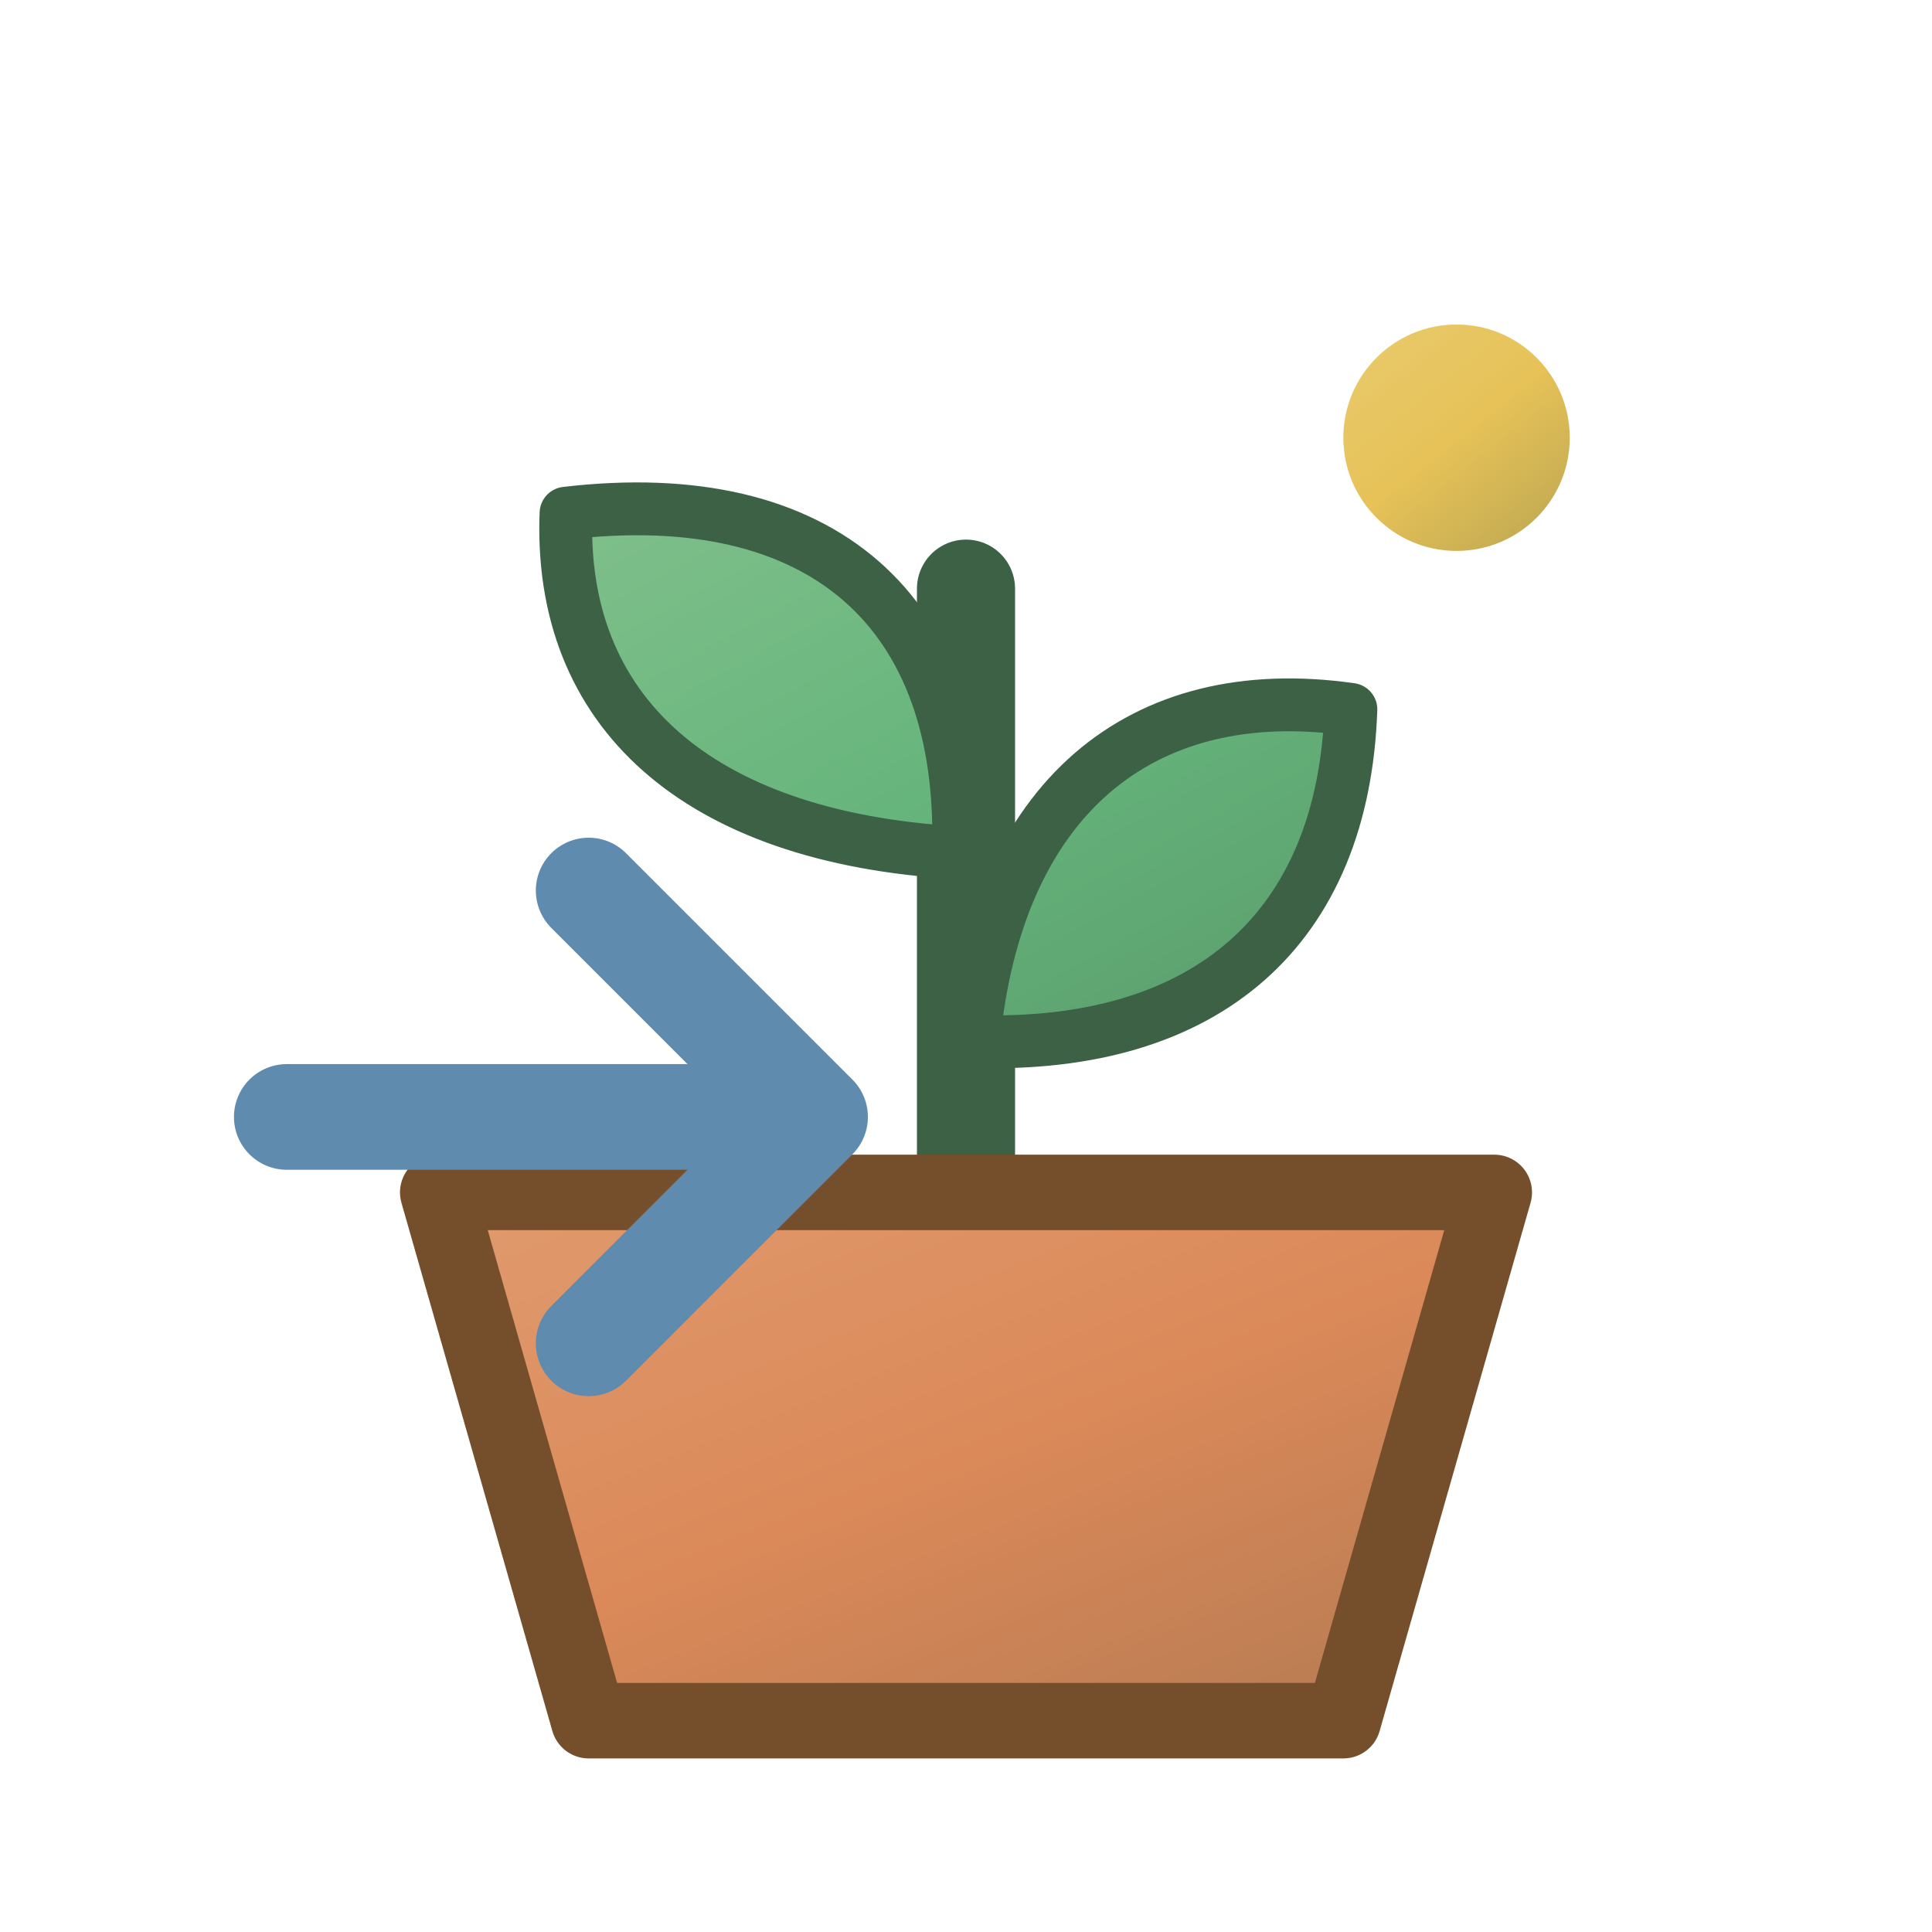
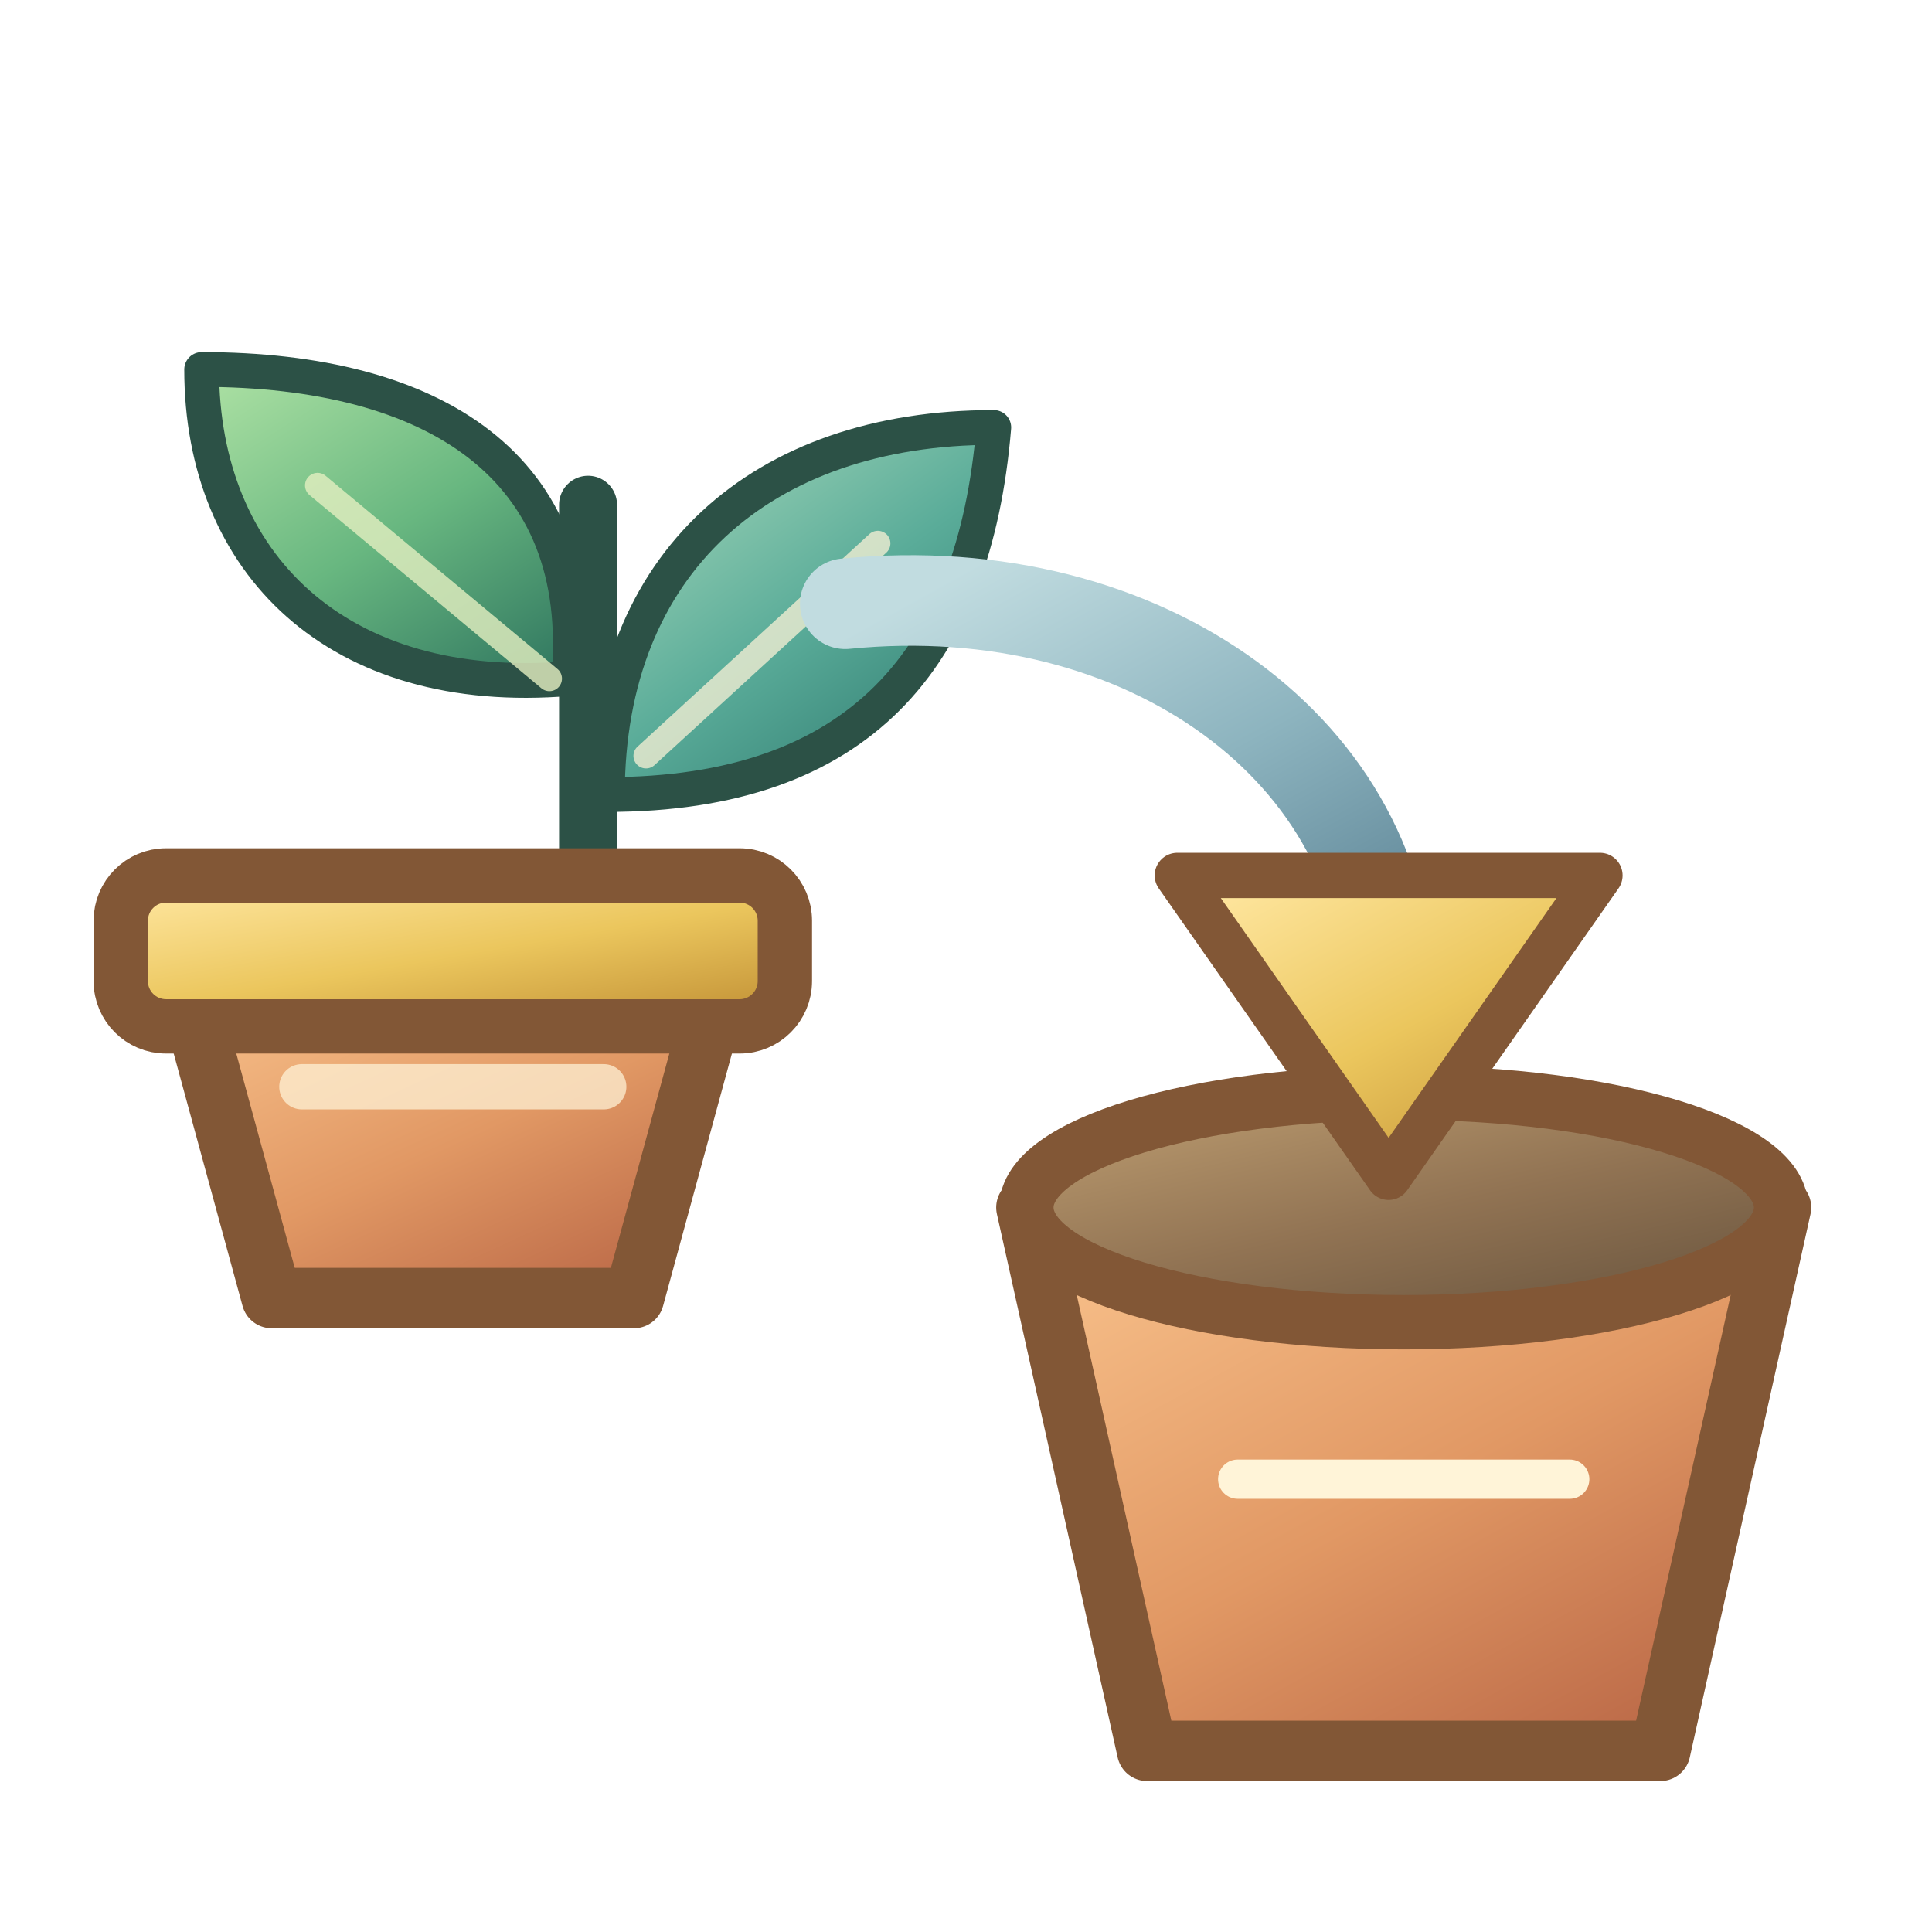
- <svg xmlns="http://www.w3.org/2000/svg" viewBox="0 0 64 64" role="img" aria-labelledby="ui-repot-title" data-ui-icon="repot" focusable="false">
+ <svg xmlns="http://www.w3.org/2000/svg" width="64" height="64" viewBox="0 0 64 64" role="img" aria-labelledby="ui-repot-title" aria-describedby="ui-repot-description" data-ui-icon="repot" focusable="false">
  <defs>
-     <linearGradient id="ui-repot-material-0" x1="0" y1="0" x2="0.8" y2="1">
-       <stop stop-color="#80bf8b" />
-       <stop offset="0.55" stop-color="#66b57c" />
-       <stop offset="1" stop-color="#5ca06f" />
+     <linearGradient id="ui-repot-leaf" x1="12%" y1="0%" x2="88%" y2="100%">
+       <stop offset="0" stop-color="#a8dea1" />
+       <stop offset="0.52" stop-color="#68b780" />
+       <stop offset="1" stop-color="#347b62" />
    </linearGradient>
-     <linearGradient id="ui-repot-material-1" x1="0" y1="0" x2="0.8" y2="1">
-       <stop stop-color="#e09b6e" />
-       <stop offset="0.55" stop-color="#db8959" />
-       <stop offset="1" stop-color="#ba7d53" />
+     <linearGradient id="ui-repot-teal" x1="12%" y1="0%" x2="88%" y2="100%">
+       <stop offset="0" stop-color="#a6d8ba" />
+       <stop offset="0.52" stop-color="#5aac99" />
+       <stop offset="1" stop-color="#2d786e" />
    </linearGradient>
-     <linearGradient id="ui-repot-material-2" x1="0" y1="0" x2="0.8" y2="1">
-       <stop stop-color="#e9ca6d" />
-       <stop offset="0.55" stop-color="#e6c258" />
-       <stop offset="1" stop-color="#c2aa52" />
+     <linearGradient id="ui-repot-clay" x1="12%" y1="0%" x2="88%" y2="100%">
+       <stop offset="0" stop-color="#f8c18b" />
+       <stop offset="0.52" stop-color="#e19864" />
+       <stop offset="1" stop-color="#b86545" />
+     </linearGradient>
+     <linearGradient id="ui-repot-gold" x1="12%" y1="0%" x2="88%" y2="100%">
+       <stop offset="0" stop-color="#ffe7a1" />
+       <stop offset="0.52" stop-color="#ebc65d" />
+       <stop offset="1" stop-color="#c29136" />
+     </linearGradient>
+     <linearGradient id="ui-repot-soil" x1="12%" y1="0%" x2="88%" y2="100%">
+       <stop offset="0" stop-color="#bc9c70" />
+       <stop offset="0.52" stop-color="#917353" />
+       <stop offset="1" stop-color="#68543e" />
+     </linearGradient>
+     <linearGradient id="ui-repot-metal" x1="12%" y1="0%" x2="88%" y2="100%">
+       <stop offset="0" stop-color="#c1dce0" />
+       <stop offset="0.52" stop-color="#8db4bf" />
+       <stop offset="1" stop-color="#5c8395" />
    </linearGradient>
  </defs>
-   <g transform="translate(2 2) scale(2.5)">
-     <path d="M12 15V7" stroke="#3c6145" stroke-linecap="round" stroke-width="1.3" />
-     <path d="M11.9 10.5C8.4 10.3 6.6 8.6 6.7 6c3.4-0.4 5.3 1.3 5.2 4.5Zm0.2 2.5c0.3-3.2 2.2-4.8 5-4.4-0.1 2.9-1.9 4.5-5 4.4Z" fill="url(#ui-repot-material-0)" stroke="#3c6145" stroke-linejoin="round" stroke-width="0.7" />
-     <path d="M5 15h14l-2 7H7Z" fill="url(#ui-repot-material-1)" stroke="#754f2b" stroke-linejoin="round" stroke-width="1" />
-     <path d="M3 14h7m-3-3 3 3-3 3" fill="none" stroke="#5f8bae" stroke-linecap="round" stroke-linejoin="round" stroke-width="1.4" />
-     <circle cx="18.5" cy="5" r="1.5" fill="url(#ui-repot-material-2)" />
+   <g stroke-linecap="round" stroke-linejoin="round">
+     <g transform="translate(-1 2) scale(0.64)">
+       <path d="M32 52V23" fill="none" stroke="#2c5146" stroke-width="3" />
+       <path d="M31 32C19 33 12 26 12 16c12 0 20 5 19 16Z" fill="url(#ui-repot-leaf)" stroke="#2c5146" stroke-width="1.8" />
+       <path d="M18 22l12 10" fill="none" stroke="#e4efc1" stroke-width="1.3" opacity="0.8" />
+       <path d="M33 38c0-12 8-19 20-19-1 12-7 19-20 19Z" fill="url(#ui-repot-teal)" stroke="#2c5146" stroke-width="1.8" />
+       <path d="M47 25 35 36" fill="none" stroke="#fff4d8" stroke-width="1.3" opacity="0.72" />
+     </g>
+     <path d="M6 32H24l-3 11H9Z" fill="url(#ui-repot-clay)" stroke="#825736" stroke-width="2" />
+     <path d="M10 36h10" fill="none" stroke="#fff4d8" stroke-width="1.5" opacity="0.72" />
+     <rect x="4" y="29" width="22" height="5" rx="1.5" fill="url(#ui-repot-gold)" stroke="#825736" stroke-width="1.8" />
+     <path d="M34 40h25l-4 18H38Z" fill="url(#ui-repot-clay)" stroke="#825736" stroke-width="2" />
+     <ellipse cx="46.5" cy="40" rx="12.5" ry="3.8" fill="url(#ui-repot-soil)" stroke="#825736" stroke-width="1.8" />
+     <path d="M28 20c10-1 18 5 18 13" fill="none" stroke="url(#ui-repot-metal)" stroke-width="3" />
+     <path d="m39 29 7 10 7-10Z" fill="url(#ui-repot-gold)" stroke="#825736" stroke-width="1.5" />
+     <path d="M41 49h11" fill="none" stroke="#fff4d8" stroke-width="1.3" />
  </g>
</svg>
